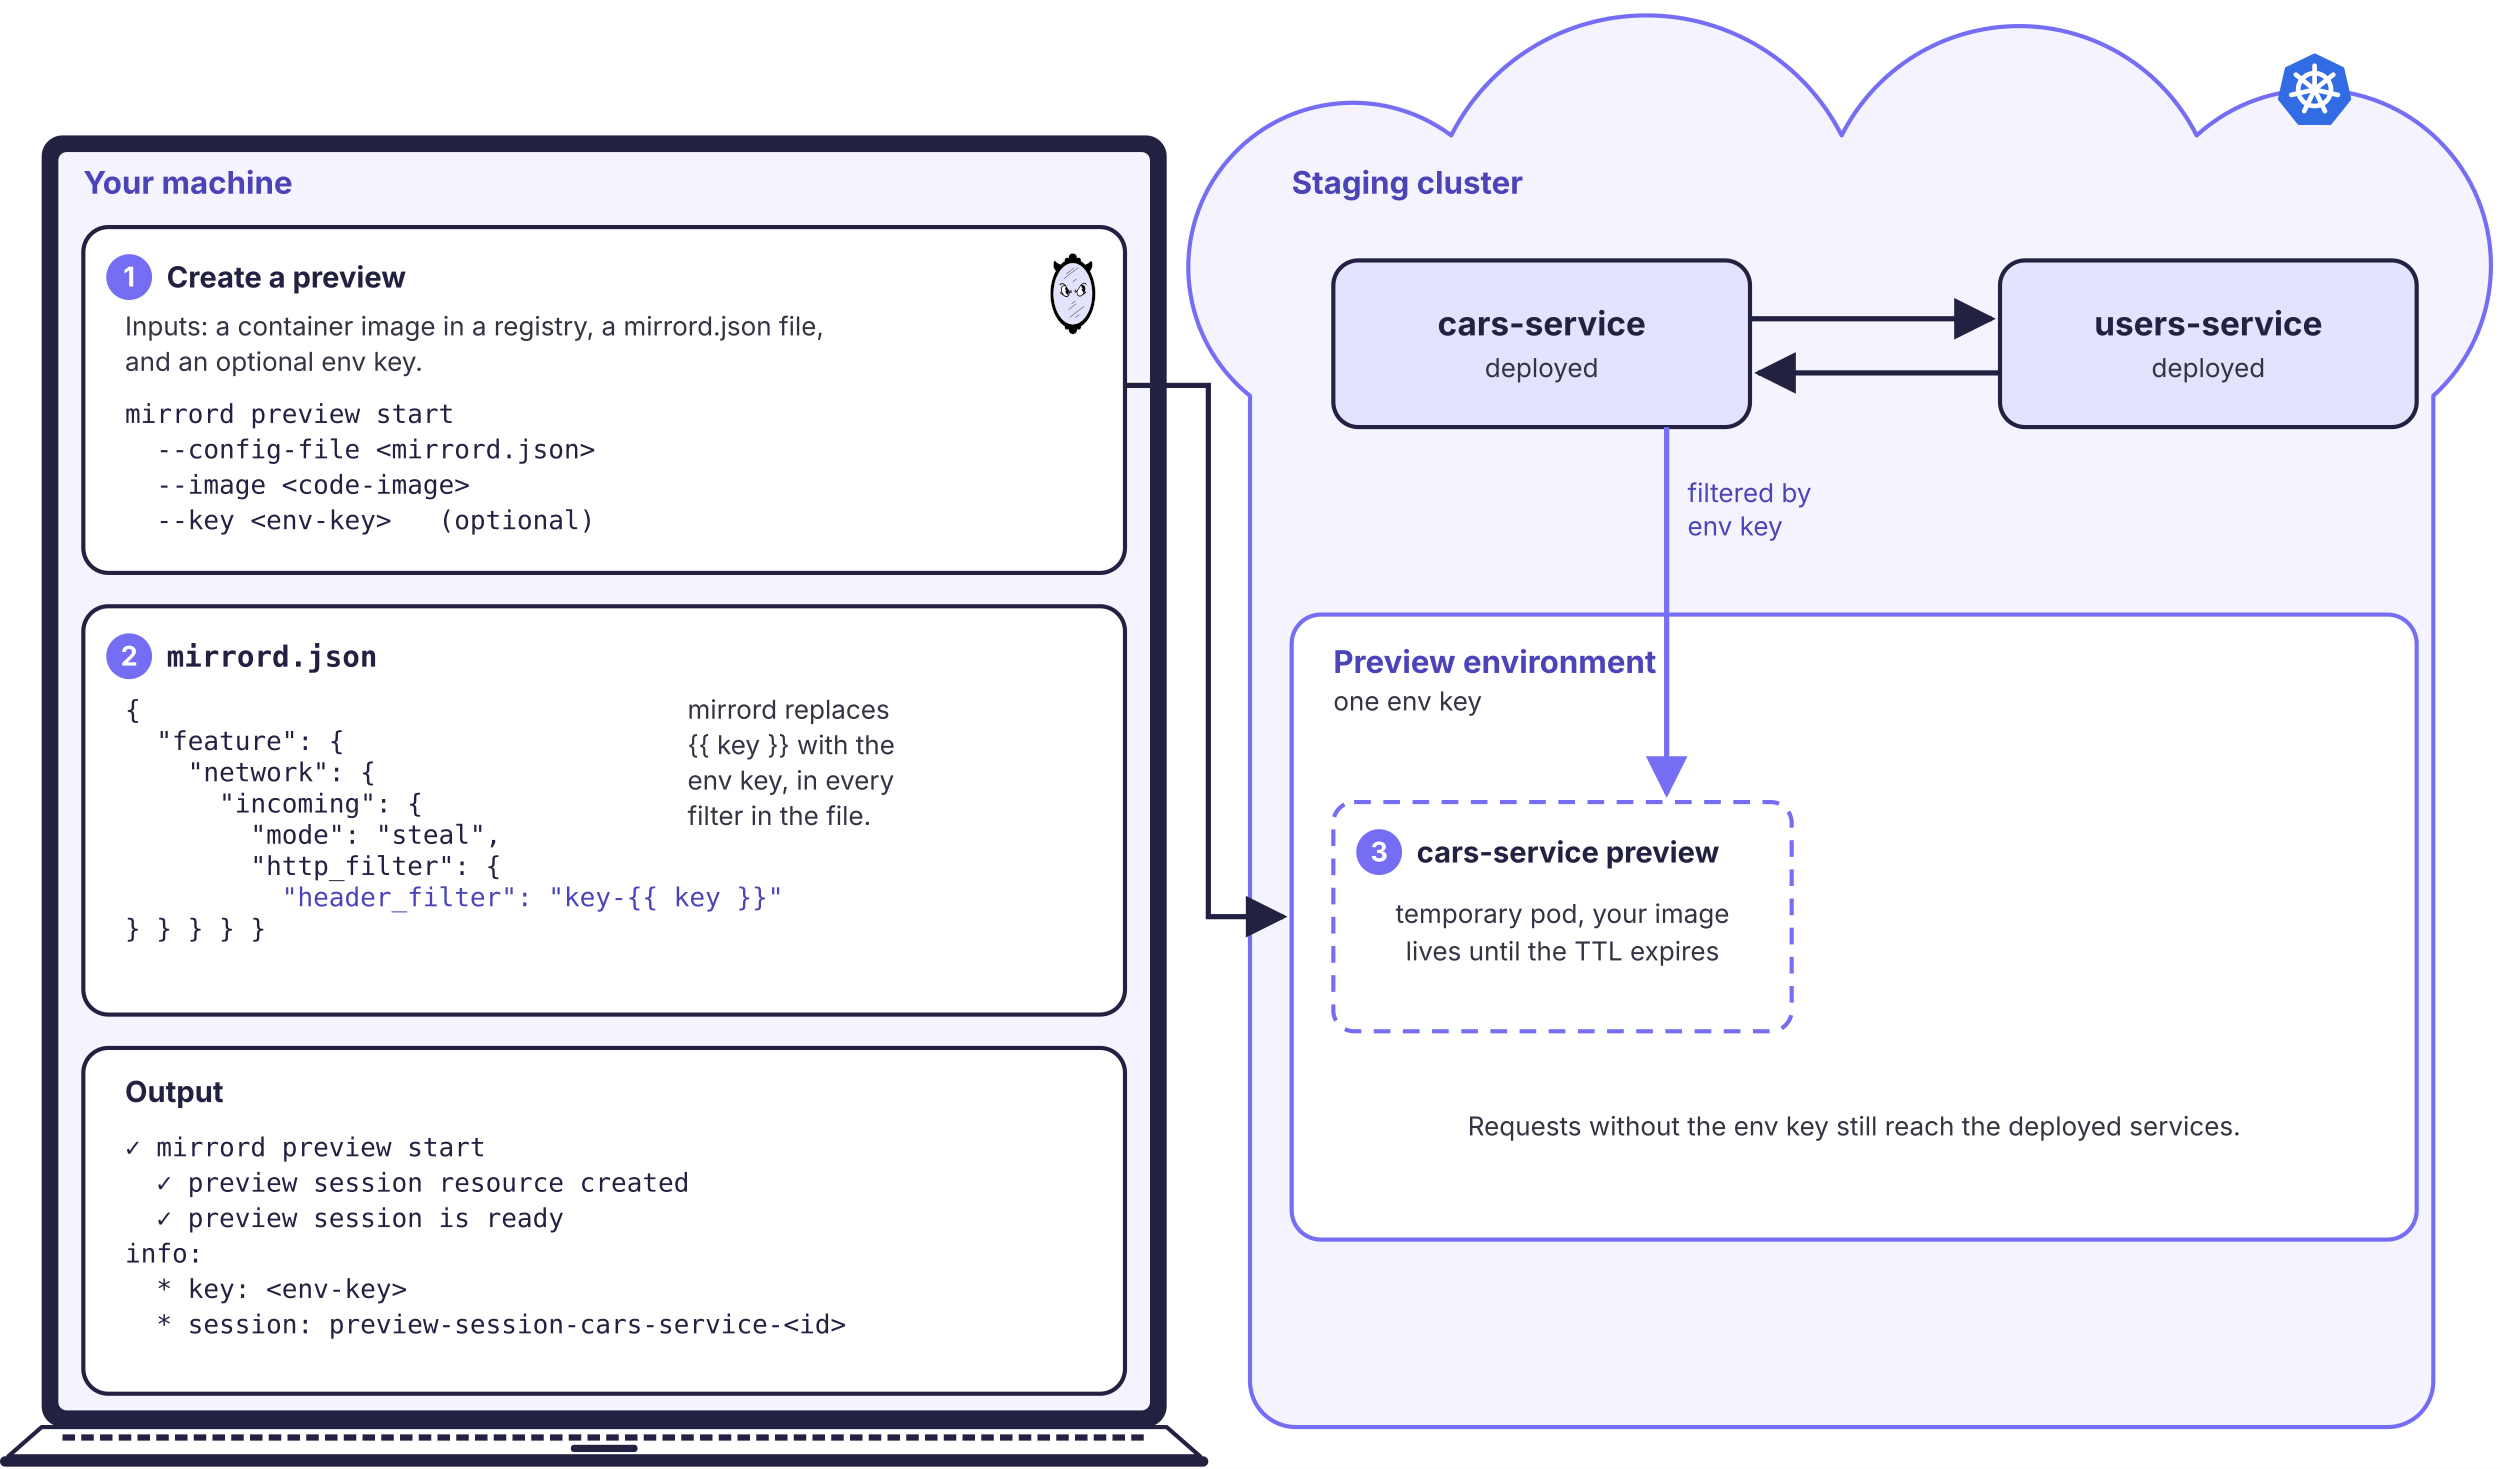
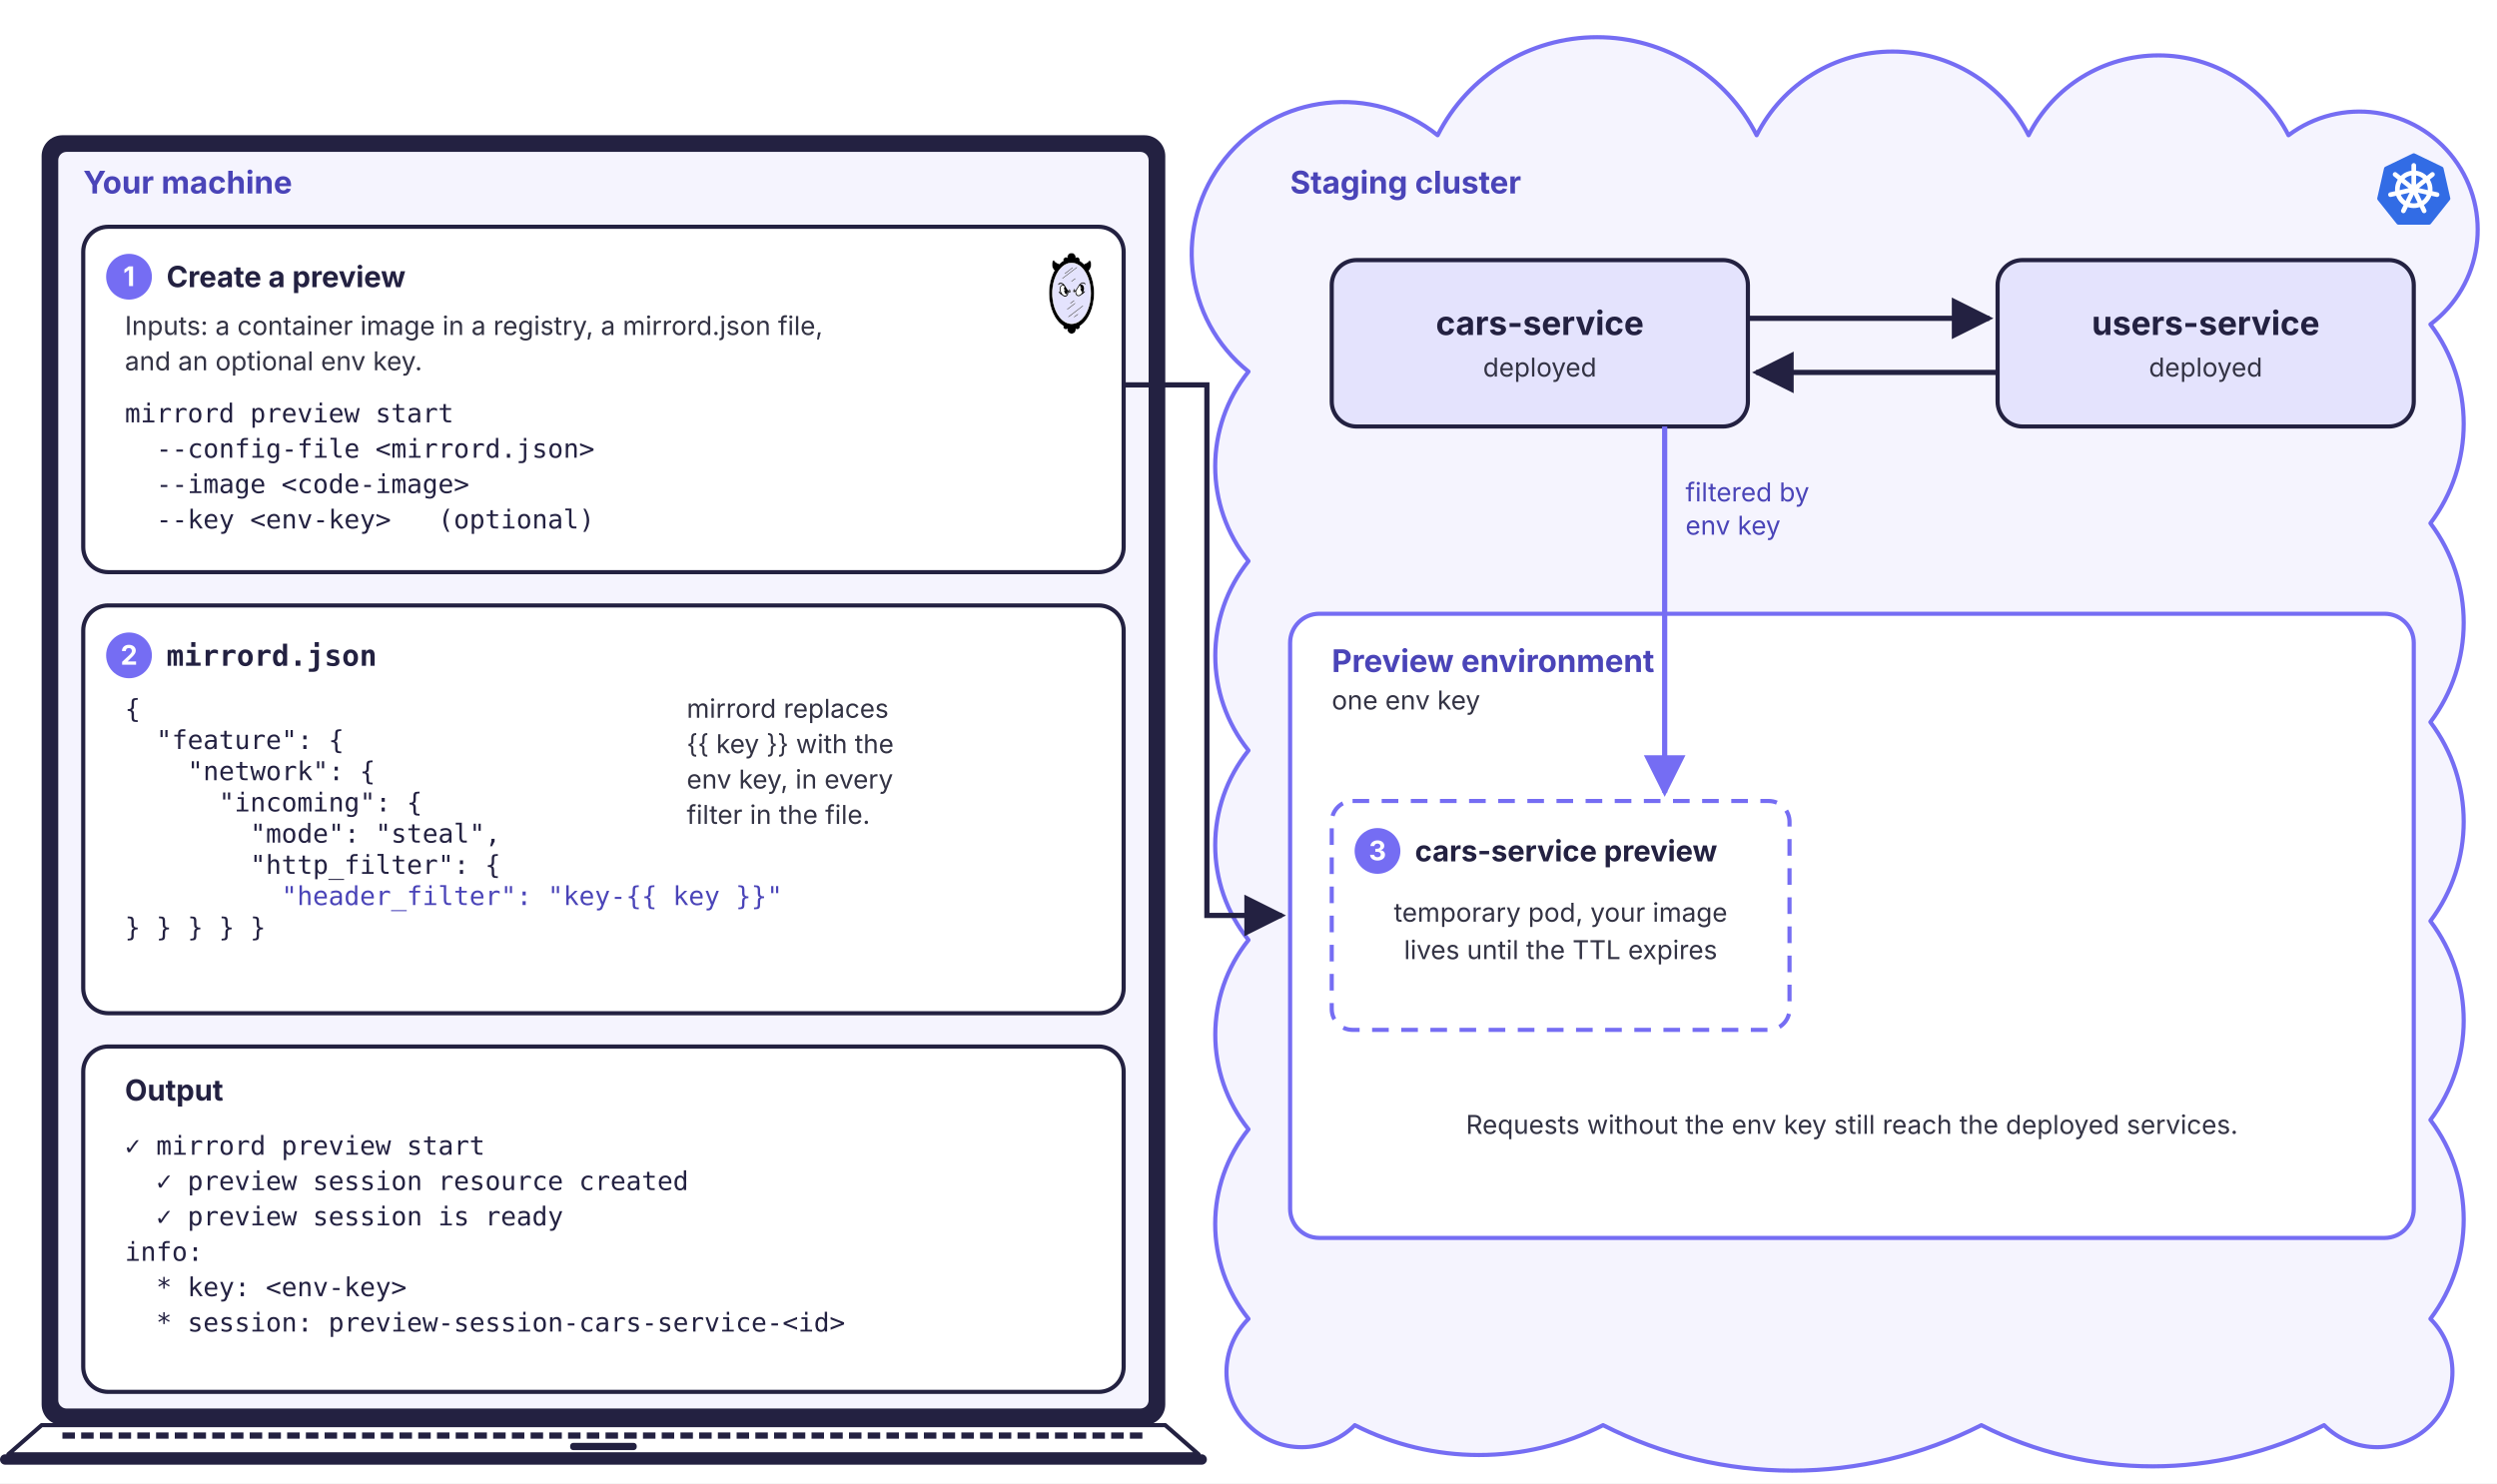
- <svg xmlns="http://www.w3.org/2000/svg" viewBox="0 -45 1200 705" width="1200" height="705" font-family="Inter, Helvetica, Arial, sans-serif" role="img" aria-labelledby="t d">
+ <svg xmlns="http://www.w3.org/2000/svg" viewBox="0 -45 1200 713" width="1200" height="713" font-family="Inter, Helvetica, Arial, sans-serif" role="img" aria-labelledby="t d">
  <defs>
    <marker id="arrow" viewBox="0 0 10 10" refX="9" refY="5" markerWidth="8" markerHeight="8" orient="auto-start-reverse">
      <path d="M0 0 L10 5 L0 10 z" fill="#232141" />
    </marker>
    <marker id="arrow-purple" viewBox="0 0 10 10" refX="9" refY="5" markerWidth="8" markerHeight="8" orient="auto-start-reverse">
      <path d="M0 0 L10 5 L0 10 z" fill="#756DF3" />
    </marker>
    <symbol id="k8s" viewBox="0 0 32 32">
      <polygon points="16.00,1.60 27.73,7.25 30.62,19.94 22.51,30.11 9.49,30.11 1.38,19.94 4.27,7.25" fill="#326CE5" stroke="#326CE5" stroke-width="2" stroke-linejoin="round" />
      <g fill="none" stroke="#ffffff" stroke-width="2" stroke-linecap="round">
        <circle cx="16" cy="16" r="7" />
        <line x1="16.00" y1="13.40" x2="16.00" y2="5.80" />
        <line x1="18.03" y1="14.38" x2="23.97" y2="9.64" />
        <line x1="18.53" y1="16.58" x2="25.94" y2="18.27" />
        <line x1="17.13" y1="18.34" x2="20.43" y2="25.19" />
        <line x1="14.87" y1="18.34" x2="11.57" y2="25.19" />
        <line x1="13.47" y1="16.58" x2="6.06" y2="18.27" />
        <line x1="13.97" y1="14.38" x2="8.03" y2="9.64" />
      </g>
      <circle cx="16" cy="16" r="2.4" fill="#ffffff" />
    </symbol>
    <symbol id="mirrord" viewBox="97 61 391 696">
      <path fill="#ffffff" d="M255.6,387c4.1,19.1-0.9,36.1-12,40.5c-8.2,3.2-17.8,0-26.5-8.2c-0.3-0.6-0.9-0.9-1.5-1.2c0,0,0,0-0.3-0.3 c-5.5-5.6-10.5-13.2-14-22c-4.7-11.5-6.1-23.2-4.4-33.5c1.8-9.4,6.1-16.1,12.8-18.8c5.5-2.3,12.5-1.5,19.3,2.6 c1.5,2.3,2.6,4.4,3.8,6.2c-4.1,2.6-6.4,10.3-6.4,20.3l3.2,1.8l11.1,6.5l-12.5,1.5h-0.9c0.3,1.2,0.3,2.3,0.6,3.5 c3.2,17.9,12,31.1,19,29.7c6.4-1.2,9.6-14.4,7.6-30.2C255.3,386.4,255.6,386.7,255.6,387z" />
      <path fill="#ffffff" d="M384,398.4c-3.2,6.8-7.3,12.3-12,17c0,0,0,0-0.3,0c-0.6,0.3-0.9,0.9-1.2,1.2c-8.7,7.9-18.4,11.5-26.5,8.2 c-11.1-4.7-16-21.4-12-40.5c1.5-1.8,3.2-3.8,4.7-5.6c5-6.5,9-13.2,12.8-20l1.2-2.1c1.2-1.8,2-3.8,3.2-5.6c1.2-2.1,2.6-4.4,4.4-7 c3.5-2.1,6.7-3.2,9.9-3.8c-2,4.7-2.3,10.3-2.3,15.3l3.2,1.8l11.1,6.5l-12.5,1.5h-0.9c0.3,1.2,0.3,2.3,0.6,3.8 C370.5,384.6,377.5,397,384,398.4z" />
      <path fill="#E4E3FD" d="M405,391.7c-1.5-1.2-3.8-0.9-5,0.6c-3.2,4.1-7,7.9-11.1,11.5c1.2-2.3,2.6-5,3.5-7.6 c5.3-12.6,6.7-25.8,4.7-37.3c-2.3-12-8.2-20.6-16.9-24.1c-4.1-1.8-8.8-2.1-13.7-1.2c4.4-4.4,10.2-8.5,17.5-10 c8.2-1.5,16.6,1.5,20.4,7.3c1.2,1.5,3.2,2.1,5,0.9c1.5-1.2,2-3.2,0.9-4.7c-5.5-8.2-16.6-12.3-27.4-10c-11.1,2.1-19.3,9.7-24.2,15.6 c-2,2.3-3.8,5-5.5,7.3c-2,2.9-3.5,5.6-5,8.2c-1.2,2.1-2.3,3.8-3.2,5.6l-1.2,2.1c-3.8,6.5-7.6,13.2-12.3,19.1 c-5.8,7.6-11.7,12.9-18.4,16.7c0.6-5,2-9.7,4.4-14.1c0.9-1.8,0.3-3.8-1.5-4.7c-1.7-0.9-3.8-0.3-4.7,1.5c-2.9,5.6-4.7,11.5-5.3,17.6 c0,0.9-0.3,3.5,1.5,5.6c1.2,1.2,2.3,1.8,4.1,1.8c1.5,0,2.9-0.3,4.4-1.5c2.6-1.5,5.3-3.2,7.9-5.3c-1.7,18.5,5,34.1,17.5,39.3 c2.9,1.2,5.8,1.8,8.8,1.8c8.5,0,17.5-4.4,25.4-12c11.4-6.2,21.6-14.4,29.5-24.7C406.7,395.2,406.4,392.8,405,391.7z M292.1,149.1 c90.1,0,163.6,116.6,163.6,259.6s-73.5,259.6-163.6,259.6c-90.4,0-163.6-116.6-163.6-259.6S201.9,149.1,292.1,149.1z M389.5,517.3 c0.9-0.6,0.9-1.8,0.3-2.3c-0.6-0.9-1.8-0.9-2.3-0.3l-122.5,93.7c-0.9,0.6-0.9,1.8-0.3,2.3c0.3,0.3,0.9,0.6,1.5,0.6 c0.3,0,0.9,0,1.2-0.3L389.5,517.3z M346.9,589c0.9-0.6,0.9-1.8,0.3-2.3c-0.6-0.9-1.8-0.9-2.3-0.3l-31.2,23.2 c-0.9,0.6-0.9,1.8-0.3,2.3c0.3,0.6,0.9,0.9,1.5,0.9c0.3,0,0.6-0.3,0.9-0.3L346.9,589z M338.2,189.1c0.9-0.6,0.9-1.8,0.3-2.3 c-0.6-0.9-1.8-0.9-2.3-0.3l-122.5,93.4c-0.9,0.6-0.9,1.8-0.3,2.3c0.3,0.3,0.9,0.6,1.5,0.6c0.3,0,0.9,0,0.9-0.3L338.2,189.1z M324.4,284.5c0.9-0.6,0.9-1.8,0.3-2.3c-0.6-0.9-1.7-0.9-2.3-0.3l-31.2,22.9c-0.9,0.6-0.9,1.8-0.3,2.3c0.3,0.6,0.9,0.6,1.5,0.6 c0.3,0,0.6,0,0.9-0.3L324.4,284.5z M322.7,495.9c0.9-0.6,0.9-1.8,0.3-2.3c-0.6-0.9-1.8-0.9-2.3-0.3l-66.2,50.8 c-0.9,0.6-0.9,1.8-0.3,2.3c0.3,0.3,0.9,0.6,1.5,0.6c0.3,0,0.6,0,0.9-0.3L322.7,495.9z M314.8,472.4c0.9-0.6,0.9-1.8,0.3-2.3 c-0.6-0.9-1.8-0.9-2.3-0.3L281.6,493c-0.9,0.6-0.9,1.8-0.3,2.3c0.3,0.6,0.9,0.9,1.5,0.9c0.3,0,0.9-0.3,0.9-0.3L314.8,472.4z M302.3,190.5c0.9-0.6,0.9-1.8,0.3-2.3c-0.6-0.9-1.7-0.9-2.3-0.3L234,239c-0.9,0.6-0.9,1.8-0.3,2.3c0.3,0.3,0.9,0.6,1.5,0.6 c0.3,0,0.9,0,1.2-0.3L302.3,190.5z M280.1,399.6c1.8-2.1,1.5-4.7,1.5-5.6c-0.6-6.2-2.3-12.3-5-17.9c-0.9-1.8-2.9-2.3-4.7-1.5 c-1.8,0.9-2.3,2.9-1.5,4.7c2.3,4.4,3.8,9.4,4.4,14.1c-6.4-3.8-12.5-9.4-18.4-16.7c-4.7-6.2-8.8-12.9-12.3-19.1l-1.5-2.3 c-1.2-1.8-2-3.8-3.2-5.6c-1.5-2.3-2.9-5.3-5-8.2c0,0,0,0,0-0.3c-1.5-2.3-3.5-5-5.5-7.3c-5-5.9-13.1-13.2-24.2-15.6 c-10.8-2.1-21.9,2.1-27.4,10c-1.2,1.5-0.6,3.8,0.9,4.7c1.5,1.2,3.8,0.6,4.7-0.9c4.1-5.9,12.5-8.8,20.4-7.3 c7.3,1.5,13.1,5.9,17.5,10c-4.7-0.9-9.3-0.3-13.7,1.2c-8.8,3.5-14.6,12-16.9,24.1c-2,11.5-0.3,24.7,4.7,37.3 c1.2,2.6,2.3,5.3,3.5,7.6c-4.1-3.5-7.9-7.3-11.1-11.5c-1.2-1.5-3.5-1.8-5-0.6c-1.5,1.2-1.8,3.5-0.6,5c8.2,10,18.4,18.5,29.5,24.7 c7.9,7.6,16.9,11.7,25.7,11.7c2.9,0,6.1-0.6,8.8-1.8c12.5-5.3,19-20.6,17.5-39.3c2.6,2.1,5,3.8,7.9,5.3c1.5,0.9,2.9,1.2,4.4,1.2 C277.8,401.4,279.2,400.8,280.1,399.6z" />
      <path d="M439.4,215.2c29.5,54,45.5,122.4,45.5,193.8c0,123.6-49,234.9-122.8,279.2c0.6,2.1,1.2,4.4,1.2,6.8 c0,12.3-10.2,22.6-22.5,22.6c-4.4,0-8.8-1.2-12.3-3.5c0.3,1.2,0.3,2.6,0.3,3.8c0,20.3-16.3,36.7-36.5,36.7s-36.5-16.4-36.5-36.7 c0-1.2,0-2.6,0.3-3.8c-3.5,2.3-7.9,3.5-12.3,3.5c-12.3,0-22.5-10-22.5-22.6c0-2.3,0.3-4.7,1.2-6.8C148.6,643.6,99.3,532.3,99.3,409 c0-71.9,16.3-140.9,46.4-195.3c-1.5-0.9-2.3-2.1-3.5-3.2c-9.9-11.2-15.5-26.4-16.9-42.6c-0.6-11.5,0.9-23.2,5-33.8 c0.6-1.8,2.6-6.8,7.6-7.3c5.3-0.6,8.5,3.8,11.4,7.9c1.2,1.5,2.3,2.9,2.9,3.8c5.5,5.3,12.5,9.7,21.6,13.8c4.4,2.1,9,3.8,13.4,5.3 c11.1-11.2,22.8-20.6,35-27.9c-0.6-2.3-1.2-4.4-1.2-6.8c0-12.3,10.2-22.6,22.5-22.6c4.4,0,8.8,1.2,12.3,3.5c0-1.2-0.3-2.6-0.3-3.8 c0-20.3,16.3-36.7,36.5-36.7c20.1,0,36.5,16.4,36.5,36.7c0,1.2,0,2.6-0.3,3.8c3.5-2.3,7.9-3.5,12.3-3.5c12.5,0,22.5,10.3,22.5,22.6 c0,2.3-0.3,4.7-1.2,6.8c12.5,7.6,24.8,17.3,36.2,29.1c4.7-1.5,9-3.2,13.7-5.3c9-4.1,16-8.5,21.6-13.8c0.9-0.9,2-2.3,2.9-3.8 c2.9-4.1,6.1-8.5,11.4-7.9c5,0.6,7,5.6,7.6,7.3c4.1,10.6,5.5,22.3,4.7,33.8c-1.2,15.9-7,31.4-16.9,42.6 C442.3,212.6,441.1,214,439.4,215.2z M455.7,409c0-143.3-73.5-259.6-163.6-259.6c-90.4,0-163.6,116.6-163.6,259.6 c0,143,73.5,259.6,163.6,259.6C382.5,668.6,455.7,552,455.7,409z" />
      <path fill="#ffffff" d="M292.4,756.6c-21.2,0-38.5-17.4-38.5-38.7c0-0.1,0-0.2,0-0.3c-3,1.3-6.5,2-10,2c-13.5,0-24.5-11-24.5-24.6 c0-2.2,0.2-4.2,0.7-5.9c-36.1-22.2-66.8-60.3-88.9-110.2C109,528.5,97.3,469.7,97.3,409c0-71.5,16.3-140.6,45.8-194.7 c-0.6-0.5-1.1-1-1.5-1.5c-0.3-0.3-0.5-0.6-0.8-0.8l-0.1-0.1c-9.7-10.9-15.9-26.4-17.4-43.7c-0.6-12.5,1.1-24.4,5.1-34.7 c0.8-2.3,3.2-7.9,9.2-8.6c6.5-0.7,10.4,4.7,13.2,8.7c1.1,1.4,2.2,2.8,2.9,3.7c5.3,5,11.9,9.2,20.9,13.3c3.5,1.7,7.6,3.3,12.1,4.8 c10.7-10.7,21.9-19.6,33.2-26.5c-0.5-1.9-0.9-3.7-0.9-5.8c0-13.3,11.2-24.6,24.5-24.6c3.5,0,6.9,0.7,10,2c0-0.1,0-0.2,0-0.3 c0-21.3,17.3-38.7,38.5-38.7c21.2,0,38.5,17.4,38.5,38.7c0,0.1,0,0.2,0,0.3c3-1.3,6.5-2,10-2c13.5,0,24.5,11,24.5,24.6 c0,2.2-0.2,4.2-0.7,5.9c12.2,7.6,23.8,16.9,34.3,27.6c3.7-1.2,7.6-2.7,12.3-4.8c9-4.1,15.7-8.4,21-13.4c0.7-0.7,1.8-2,2.6-3.4 l0.1-0.1c2.8-4,6.7-9.5,13.2-8.8c6,0.7,8.5,6.3,9.3,8.7c4,10.4,5.7,22.4,4.8,34.5c-1.2,16.6-7.5,32.4-17.2,43.5c-0.4,1-1.3,2-2.4,3 c29,53.9,44.9,122.4,44.9,193.3c0,60.9-11.7,119.7-33.9,170.2c-22,49.9-52.6,87.9-88.6,110c0.5,1.9,0.8,3.8,0.8,5.8 c0,13.3-11.2,24.6-24.5,24.6c-3.5,0-6.9-0.7-10-2c0,0.1,0,0.2,0,0.3C330.8,739.2,313.6,756.6,292.4,756.6z M259.4,709.5l-1.2,5 c-0.2,0.9-0.2,2.3-0.2,3.3c0,19.1,15.5,34.7,34.5,34.7s34.5-15.6,34.5-34.7c0-1.1,0-2.4-0.2-3.3l-1.2-5l4.3,2.9 c3.1,2.1,7,3.2,11.1,3.2c11.1,0,20.5-9.4,20.5-20.6c0-2.1-0.5-4.2-1.1-6.2l-0.4-1.5l1.3-0.8c72.9-43.8,121.8-155.3,121.8-277.5 c0-70.8-16.1-139.3-45.3-192.8l-0.9-1.6l1.5-1c1.6-1.1,2.3-2.2,2.4-2.5l0.1-0.4l0.3-0.3c9.3-10.4,15.2-25.5,16.4-41.4 c0.9-11.6-0.7-22.9-4.5-32.9c-0.6-1.7-2.3-5.6-6-6.1c-3.8-0.4-6.3,2.6-9.5,7c-0.9,1.5-2.1,3-3.2,4.1c-5.7,5.4-12.7,9.9-22.2,14.2 c-5.4,2.4-9.7,4-13.9,5.4l-1.2,0.4l-0.9-0.9c-10.9-11.3-23-21-35.8-28.8l-1.5-0.9l0.7-1.6c0.7-1.6,1-3.5,1-6 c0-11.4-9.2-20.6-20.5-20.6c-4.1,0-8.1,1.1-11.1,3.2l-4.3,2.9l1.2-5c0.2-0.9,0.2-2.3,0.2-3.3c0-19.1-15.5-34.7-34.5-34.7 c-19,0-34.5,15.6-34.5,34.7c0,0.5,0.1,1.1,0.1,1.7c0.1,0.7,0.2,1.4,0.2,2.1v3.8l-3.1-2.1c-3.1-2.1-7-3.2-11.1-3.2 c-11.1,0-20.5,9.4-20.5,20.6c0,1.9,0.4,3.6,0.9,5.6l0.5,2.1l-1.3,0.8c-11.8,7.1-23.5,16.4-34.6,27.6l-0.9,0.9l-1.2-0.4 c-5.1-1.7-9.7-3.5-13.6-5.4c-9.5-4.3-16.5-8.8-22.1-14.2l-0.2-0.2l-0.1-0.2c-0.5-0.8-1.7-2.2-2.8-3.6l-0.1-0.1 c-3.1-4.4-5.7-7.5-9.5-7.1c-3.7,0.4-5.4,4.3-5.9,6c-3.8,9.8-5.5,21.2-4.9,33c1.5,16.4,7.3,31.1,16.4,41.3c0.3,0.3,0.6,0.6,0.9,0.9 c0.7,0.8,1.4,1.5,2.2,2l1.6,1l-0.9,1.7c-29.7,53.8-46.1,122.8-46.1,194.3c0,121.9,49.2,233.4,122.4,277.5l1.5,0.9l-0.7,1.6 c-0.7,1.6-1,3.5-1,6c0,11.4,9.2,20.6,20.5,20.6c4.1,0,8.1-1.1,11.1-3.2L259.4,709.5z M292.1,670.6c-91.3,0-165.6-117.3-165.6-261.6 s74.3-261.6,165.6-261.6c91.3,0,165.6,117.3,165.6,261.6S383.4,670.6,292.1,670.6z M292.1,151.4c-89.1,0-161.6,115.5-161.6,257.6 c0,68.8,16.9,133.5,47.7,182.3c30.6,48.5,71,75.2,113.9,75.2c89.1,0,161.6-115.5,161.6-257.6C453.7,267,381.2,151.4,292.1,151.4z" />
      <path d="M344.9,586.3c0.9-0.6,1.7-0.3,2.3,0.3c0.6,0.9,0.3,1.8-0.3,2.3l-31.2,23.2c-0.3,0.3-0.6,0.3-0.9,0.3 c-0.6,0-1.2-0.3-1.5-0.9c-0.6-0.9-0.3-1.8,0.3-2.3L344.9,586.3z" />
      <path d="M372,415.5c4.4-4.4,8.5-10.3,12-17c-6.4-1.8-13.4-13.8-16.3-29.7c-0.3-1.2-0.6-2.3-0.6-3.8h0.9l12.5-1.5l-11.1-6.5 l-3.2-1.8c0-5,0.3-10.6,2.3-15.3c-3.2,0.6-6.7,1.8-9.9,3.8c-1.8,2.3-3.2,5-4.4,7c-1.2,2.1-2.3,3.8-3.2,5.6l-1.2,2.1 c-3.8,6.5-7.9,13.5-12.8,20c-1.5,2.1-3.2,3.8-4.7,5.6c-4.1,19.1,0.9,35.8,12,40.5c8.2,3.2,17.8-0.3,26.5-8.2 C370.8,416.3,371.4,415.8,372,415.5z M410.5,326.8c1.2,1.5,0.9,3.8-0.9,4.7c-1.5,1.2-3.8,0.9-5-0.9c-4.1-5.9-12.5-8.8-20.4-7.3 c-7.3,1.5-13.1,5.9-17.5,10c4.7-0.9,9.3-0.3,13.7,1.2c8.8,3.5,14.9,12,16.9,24.1c2,11.5,0.3,24.7-4.7,37.3 c-1.2,2.6-2.3,5.3-3.5,7.6c4.1-3.5,7.9-7.3,11.1-11.5c1.2-1.5,3.5-1.8,5-0.6c1.5,1.2,1.7,3.5,0.6,5c-8.2,10.3-18.4,18.5-29.5,24.7 c-7.9,7.6-16.9,12-25.4,12c-3.2,0-6.1-0.6-8.8-1.8c-12.5-5.3-19-20.6-17.5-39.3c-2.6,2.1-5.3,3.8-7.9,5.3c-1.5,0.9-3.2,1.5-4.4,1.5 c-1.5,0-2.9-0.6-4.1-1.8c-1.7-2.1-1.5-4.7-1.5-5.6c0.6-6.2,2.3-12,5.3-17.6c0.9-1.8,2.9-2.3,4.7-1.5c1.8,0.9,2.3,2.9,1.5,4.7 c-2.3,4.4-3.8,9.4-4.4,14.1c6.4-3.8,12.5-9.4,18.4-16.7c4.7-6.2,8.8-12.6,12.3-19.1l1.2-2.1c1.2-2.1,2.3-3.8,3.2-5.6 c1.5-2.3,2.9-5.3,5-8.2c1.8-2.3,3.5-5,5.5-7.3c5-5.9,13.4-13.2,24.2-15.6C393.9,314.5,405,318.6,410.5,326.8z" />
      <path d="M324.4,284.5l-31.5,23.2c-0.3,0.3-0.6,0.3-0.9,0.3c-0.6,0-1.2-0.3-1.5-0.6c-0.6-0.9-0.3-1.8,0.3-2.3l31.2-23.2 c0.9-0.6,1.7-0.3,2.3,0.3C325.6,282.7,325.3,283.9,324.4,284.5z" />
      <path d="M312.8,469.5c0.9-0.6,1.8-0.3,2.3,0.3c0.6,0.9,0.3,1.8-0.3,2.3l-31.2,23.2c-0.3,0.3-0.6,0.3-0.9,0.3 c-0.6,0-1.2-0.3-1.5-0.9c-0.6-0.9-0.3-1.8,0.3-2.3L312.8,469.5z" />
      <path d="M387.5,514.7c0.9-0.6,1.8-0.3,2.3,0.3c0.6,0.9,0.3,1.8-0.3,2.3L267,611c-0.3,0.3-0.6,0.3-1.2,0.3c-0.6,0-1.2-0.3-1.5-0.6 c-0.6-0.9-0.6-1.8,0.3-2.3L387.5,514.7z" />
      <path d="M320.7,493c0.9-0.6,1.8-0.3,2.3,0.3c0.6,0.9,0.6,1.8-0.3,2.3l-66.2,51.1c-0.3,0.3-0.6,0.3-0.9,0.3c-0.6,0-1.2-0.3-1.5-0.6 c-0.6-0.9-0.6-1.8,0.3-2.3L320.7,493z" />
      <path d="M300.2,187.9c0.9-0.6,1.7-0.3,2.3,0.3c0.6,0.9,0.6,1.8-0.3,2.3l-65.9,51.1c-0.3,0.3-0.6,0.3-1.2,0.3 c-0.6,0-0.9-0.3-1.5-0.6c-0.6-0.9-0.3-1.8,0.3-2.3L300.2,187.9z" />
      <path d="M213.6,279.8l122.5-93.7c0.6-0.6,1.8-0.3,2.3,0.3c0.6,0.9,0.3,1.8-0.3,2.3l-122.5,93.7c-0.3,0.3-0.6,0.3-0.9,0.3 c-0.6,0-1.2-0.3-1.5-0.6C212.7,281.6,212.7,280.4,213.6,279.8z" />
      <path d="M243.9,427.5c11.1-4.4,16-21.4,12-40.5c-0.3-0.3-0.6-0.6-0.9-0.9c2,15.9-1.2,29.1-7.6,30.2c-7.3,1.5-15.8-12-19-29.7 c-0.3-1.2-0.3-2.3-0.6-3.5h0.9l12.5-1.5l-11.1-6.5l-3.2-1.8c0-10,2.3-17.6,6.4-20.3c-1.2-2.1-2.3-4.1-3.8-6.2 c-7-4.1-13.7-5-19.3-2.6c-6.4,2.6-11.1,9.4-12.8,18.8c-1.8,10-0.3,22,4.4,33.5c3.5,8.8,8.5,16.4,14,22c0,0,0.3,0,0.3,0.3 c0.6,0.3,1.2,0.9,1.5,1.2C225.9,427.2,235.8,430.7,243.9,427.5z M204.9,319.1c11.1,2.1,19.3,9.7,24.2,15.6c2,2.3,3.8,5,5.5,7.3 c0,0,0,0,0,0.3c2,2.9,3.5,5.6,5,8.2c1.2,1.8,2,3.5,3.2,5.6l1.5,2.3c3.8,6.5,7.6,12.9,12.3,19.1c5.8,7.3,11.7,12.9,18.4,16.7 c-0.6-5-2-9.7-4.4-14.1c-0.9-1.8-0.3-3.8,1.5-4.7c1.8-0.9,3.8-0.3,4.7,1.5c2.9,5.6,4.7,11.5,5,17.9c0,0.9,0.3,3.5-1.5,5.6 c-1.2,1.2-2.6,1.8-4.1,1.8c-1.5,0-2.9-0.6-4.4-1.2c-2.6-1.5-5.3-3.2-7.9-5.3c1.7,18.5-5,34.1-17.5,39.3c-2.9,1.2-5.8,1.8-8.8,1.8 c-8.5,0-17.5-4.4-25.7-11.7c-11.4-6.2-21.6-14.7-29.5-24.7c-1.2-1.5-0.9-3.8,0.6-5c1.5-1.2,3.8-0.9,5,0.6c3.2,4.1,7,7.9,11.1,11.5 c-1.2-2.3-2.6-5-3.5-7.6c-5-12.6-6.7-25.8-4.7-37.3c2-12,8.2-20.6,16.9-24.1c4.1-1.8,8.8-2.1,13.7-1.2c-4.4-4.4-10.2-8.8-17.5-10 c-8.2-1.5-16.6,1.5-20.4,7.3c-1.2,1.5-3.2,2.1-4.7,0.9c-1.5-1.2-2-3.2-0.9-4.7C183,320.9,194.1,317.1,204.9,319.1z" />
    </symbol>
  </defs>
-   <rect x="0" y="-45" width="1200" height="705" fill="#ffffff" />
+   <rect x="0" y="-45" width="1200" height="713" fill="#ffffff" />
  <rect x="20" y="20" width="540" height="620" rx="10" fill="#232141" />
  <rect x="28" y="28" width="524" height="604" rx="4" fill="#F5F4FE" />
  <path d="M20 640 H560 L576 654 H4 Z" fill="#ffffff" stroke="#232141" stroke-width="2" stroke-linejoin="round" />
  <line x1="30" y1="645" x2="550" y2="645" stroke="#232141" stroke-width="3" stroke-dasharray="6 3" />
  <rect x="274" y="648.5" width="32" height="3.5" rx="1.5" fill="#232141" />
  <rect x="0" y="654" width="580" height="5" rx="2.5" fill="#232141" />
  <text x="40" y="48" font-size="15" font-weight="700" fill="#4a44b8">Your machine</text>
  <rect x="40" y="64" width="500" height="166" rx="12" fill="#ffffff" stroke="#232141" stroke-width="2" />
  <use href="#mirrord" x="504" y="76" width="22" height="40" />
  <circle cx="62" cy="88" r="11" fill="#756DF3" />
  <text x="62" y="92.5" font-size="13" font-weight="700" fill="#ffffff" text-anchor="middle">1</text>
  <text x="80" y="93" font-size="14" font-weight="700" fill="#232141">Create a preview</text>
  <text x="60" y="116" font-size="12.5" fill="#333344" xml:space="preserve">Inputs: a container image in a registry, a mirrord.json file,</text>
  <text x="60" y="133" font-size="12.5" fill="#333344" xml:space="preserve">and an optional env key.</text>
  <text x="60" y="158" font-size="12.5" font-family="Menlo, Consolas, monospace" fill="#232141" xml:space="preserve">mirrord preview start</text>
  <text x="60" y="175" font-size="12.5" font-family="Menlo, Consolas, monospace" fill="#232141" xml:space="preserve">  --config-file &lt;mirrord.json&gt;</text>
  <text x="60" y="192" font-size="12.5" font-family="Menlo, Consolas, monospace" fill="#232141" xml:space="preserve">  --image &lt;code-image&gt;</text>
  <text x="60" y="209" font-size="12.5" font-family="Menlo, Consolas, monospace" fill="#232141" xml:space="preserve">  --key &lt;env-key&gt;   (optional)</text>
  <rect x="40" y="246" width="500" height="196" rx="12" fill="#ffffff" stroke="#232141" stroke-width="2" />
  <circle cx="62" cy="270" r="11" fill="#756DF3" />
  <text x="62" y="274.5" font-size="13" font-weight="700" fill="#ffffff" text-anchor="middle">2</text>
  <text x="80" y="275" font-size="14" font-weight="700" fill="#232141" font-family="Menlo, Consolas, monospace">mirrord.json</text>
  <text x="60" y="300" font-size="12.5" font-family="Menlo, Consolas, monospace" fill="#232141" xml:space="preserve">{</text>
  <text x="60" y="315" font-size="12.5" font-family="Menlo, Consolas, monospace" fill="#232141" xml:space="preserve">  "feature": {</text>
  <text x="60" y="330" font-size="12.5" font-family="Menlo, Consolas, monospace" fill="#232141" xml:space="preserve">    "network": {</text>
  <text x="60" y="345" font-size="12.5" font-family="Menlo, Consolas, monospace" fill="#232141" xml:space="preserve">      "incoming": {</text>
  <text x="60" y="360" font-size="12.5" font-family="Menlo, Consolas, monospace" fill="#232141" xml:space="preserve">        "mode": "steal",</text>
  <text x="60" y="375" font-size="12.5" font-family="Menlo, Consolas, monospace" fill="#232141" xml:space="preserve">        "http_filter": {</text>
  <text x="60" y="390" font-size="12.5" font-family="Menlo, Consolas, monospace" fill="#4a44b8" xml:space="preserve">          "header_filter": "key-{{ key }}"</text>
  <text x="60" y="405" font-size="12.5" font-family="Menlo, Consolas, monospace" fill="#232141" xml:space="preserve">} } } } }</text>
  <text x="330" y="300" font-size="12.5" fill="#333344" xml:space="preserve">mirrord replaces</text>
  <text x="330" y="317" font-size="12.5" fill="#333344" xml:space="preserve">{{ key }} with the</text>
  <text x="330" y="334" font-size="12.5" fill="#333344" xml:space="preserve">env key, in every</text>
  <text x="330" y="351" font-size="12.5" fill="#333344" xml:space="preserve">filter in the file.</text>
  <rect x="40" y="458" width="500" height="166" rx="12" fill="#ffffff" stroke="#232141" stroke-width="2" />
  <text x="60" y="484" font-size="14" font-weight="700" fill="#232141">Output</text>
  <text x="60" y="510" font-size="12.5" font-family="Menlo, Consolas, monospace" fill="#232141" xml:space="preserve">✓ mirrord preview start</text>
  <text x="60" y="527" font-size="12.5" font-family="Menlo, Consolas, monospace" fill="#232141" xml:space="preserve">  ✓ preview session resource created</text>
  <text x="60" y="544" font-size="12.5" font-family="Menlo, Consolas, monospace" fill="#232141" xml:space="preserve">  ✓ preview session is ready</text>
  <text x="60" y="561" font-size="12.5" font-family="Menlo, Consolas, monospace" fill="#232141" xml:space="preserve">info:</text>
  <text x="60" y="578" font-size="12.5" font-family="Menlo, Consolas, monospace" fill="#232141" xml:space="preserve">  * key: &lt;env-key&gt;</text>
  <text x="60" y="595" font-size="12.5" font-family="Menlo, Consolas, monospace" fill="#232141" xml:space="preserve">  * session: preview-session-cars-service-&lt;id&gt;</text>
-   <path d="M622.0 640.0 A22 22 0 0 1 600.0 618.0 L600.0 145.0 A79.0 79.0 0 0 1 696.6 20.0 A105.0 105.0 0 0 1 884.0 20.0 A95.4 95.4 0 0 1 1054.4 20.0 A84.4 84.4 0 0 1 1168.0 145.0 L1168.0 618.0 A22 22 0 0 1 1146.0 640.0 Z" fill="#F5F4FE" stroke="#756DF3" stroke-width="2" stroke-linejoin="round" />
+   <path d="M600.0 588.9 A72.8 72.8 0 0 1 600.0 497.8 A72.8 72.8 0 0 1 600.0 406.8 A72.8 72.8 0 0 1 600.0 315.7 A72.8 72.8 0 0 1 600.0 224.7 A72.8 72.8 0 0 1 600.0 133.6 A72.7 72.7 0 0 1 690.9 20.0 A85.9 85.9 0 0 1 844.2 20.0 A73.2 73.2 0 0 1 974.9 20.0 A70.0 70.0 0 0 1 1099.8 20.0 A56.8 56.8 0 0 1 1168.0 110.9 A79.4 79.4 0 0 1 1168.0 206.5 A79.4 79.4 0 0 1 1168.0 302.1 A79.4 79.4 0 0 1 1168.0 397.7 A79.4 79.4 0 0 1 1168.0 493.3 A79.4 79.4 0 0 1 1168.0 588.9 A36.1 36.1 0 0 1 1116.9 640.0 A181.2 181.2 0 0 1 952.2 640.0 A199.9 199.9 0 0 1 770.4 640.0 A131.2 131.2 0 0 1 651.1 640.0 A36.1 36.1 0 0 1 600.0 588.9 Z" fill="#F5F4FE" stroke="#756DF3" stroke-width="2" stroke-linejoin="round" />
  <text x="620" y="48" font-size="15" font-weight="700" fill="#4a44b8">Staging cluster</text>
  <rect x="640" y="80" width="200" height="80" rx="12" fill="#E4E3FD" stroke="#232141" stroke-width="2" />
  <text x="740" y="116" font-size="16" font-weight="700" fill="#232141" text-anchor="middle">cars-service</text>
  <text x="740" y="136" font-size="12.5" fill="#333344" text-anchor="middle">deployed</text>
  <rect x="960" y="80" width="200" height="80" rx="12" fill="#E4E3FD" stroke="#232141" stroke-width="2" />
  <text x="1060" y="116" font-size="16" font-weight="700" fill="#232141" text-anchor="middle">users-service</text>
  <text x="1060" y="136" font-size="12.5" fill="#333344" text-anchor="middle">deployed</text>
  <line x1="840" y1="108" x2="956" y2="108" stroke="#232141" stroke-width="2.5" marker-end="url(#arrow)" />
  <line x1="960" y1="134" x2="844" y2="134" stroke="#232141" stroke-width="2.5" marker-end="url(#arrow)" />
  <rect x="620" y="250" width="540" height="300" rx="14" fill="#ffffff" stroke="#756DF3" stroke-width="2" />
  <text x="640" y="278" font-size="15" font-weight="700" fill="#4a44b8">Preview environment</text>
  <text x="640" y="296" font-size="12.5" fill="#333344">one env key</text>
  <line x1="800" y1="160" x2="800" y2="336" stroke="#756DF3" stroke-width="2.5" marker-end="url(#arrow-purple)" />
  <text x="810" y="196" font-size="12.5" fill="#4a44b8" text-anchor="start">filtered by</text>
  <text x="810" y="212" font-size="12.5" fill="#4a44b8" text-anchor="start">env key</text>
  <rect x="640" y="340" width="220" height="110" rx="10" fill="#ffffff" stroke="#756DF3" stroke-width="2" stroke-dasharray="8 6" />
  <circle cx="662" cy="364" r="11" fill="#756DF3" />
  <text x="662" y="368.5" font-size="13" font-weight="700" fill="#ffffff" text-anchor="middle">3</text>
  <text x="680" y="369" font-size="14" font-weight="700" fill="#232141">cars-service preview</text>
  <text x="750" y="398" font-size="12.5" fill="#333344" text-anchor="middle">temporary pod, your image</text>
  <text x="750" y="416" font-size="12.5" fill="#333344" text-anchor="middle">lives until the TTL expires</text>
  <text x="890" y="500" font-size="12.5" fill="#333344" text-anchor="middle">Requests without the env key still reach the deployed services.</text>
  <polyline points="540,140 580,140 580,395 616,395" fill="none" stroke="#232141" stroke-width="2.5" marker-end="url(#arrow)" />
-   <use href="#k8s" x="1093" y="-20" width="36" height="36" />
+   <use href="#k8s" x="1142" y="28" width="36" height="36" />
</svg>
